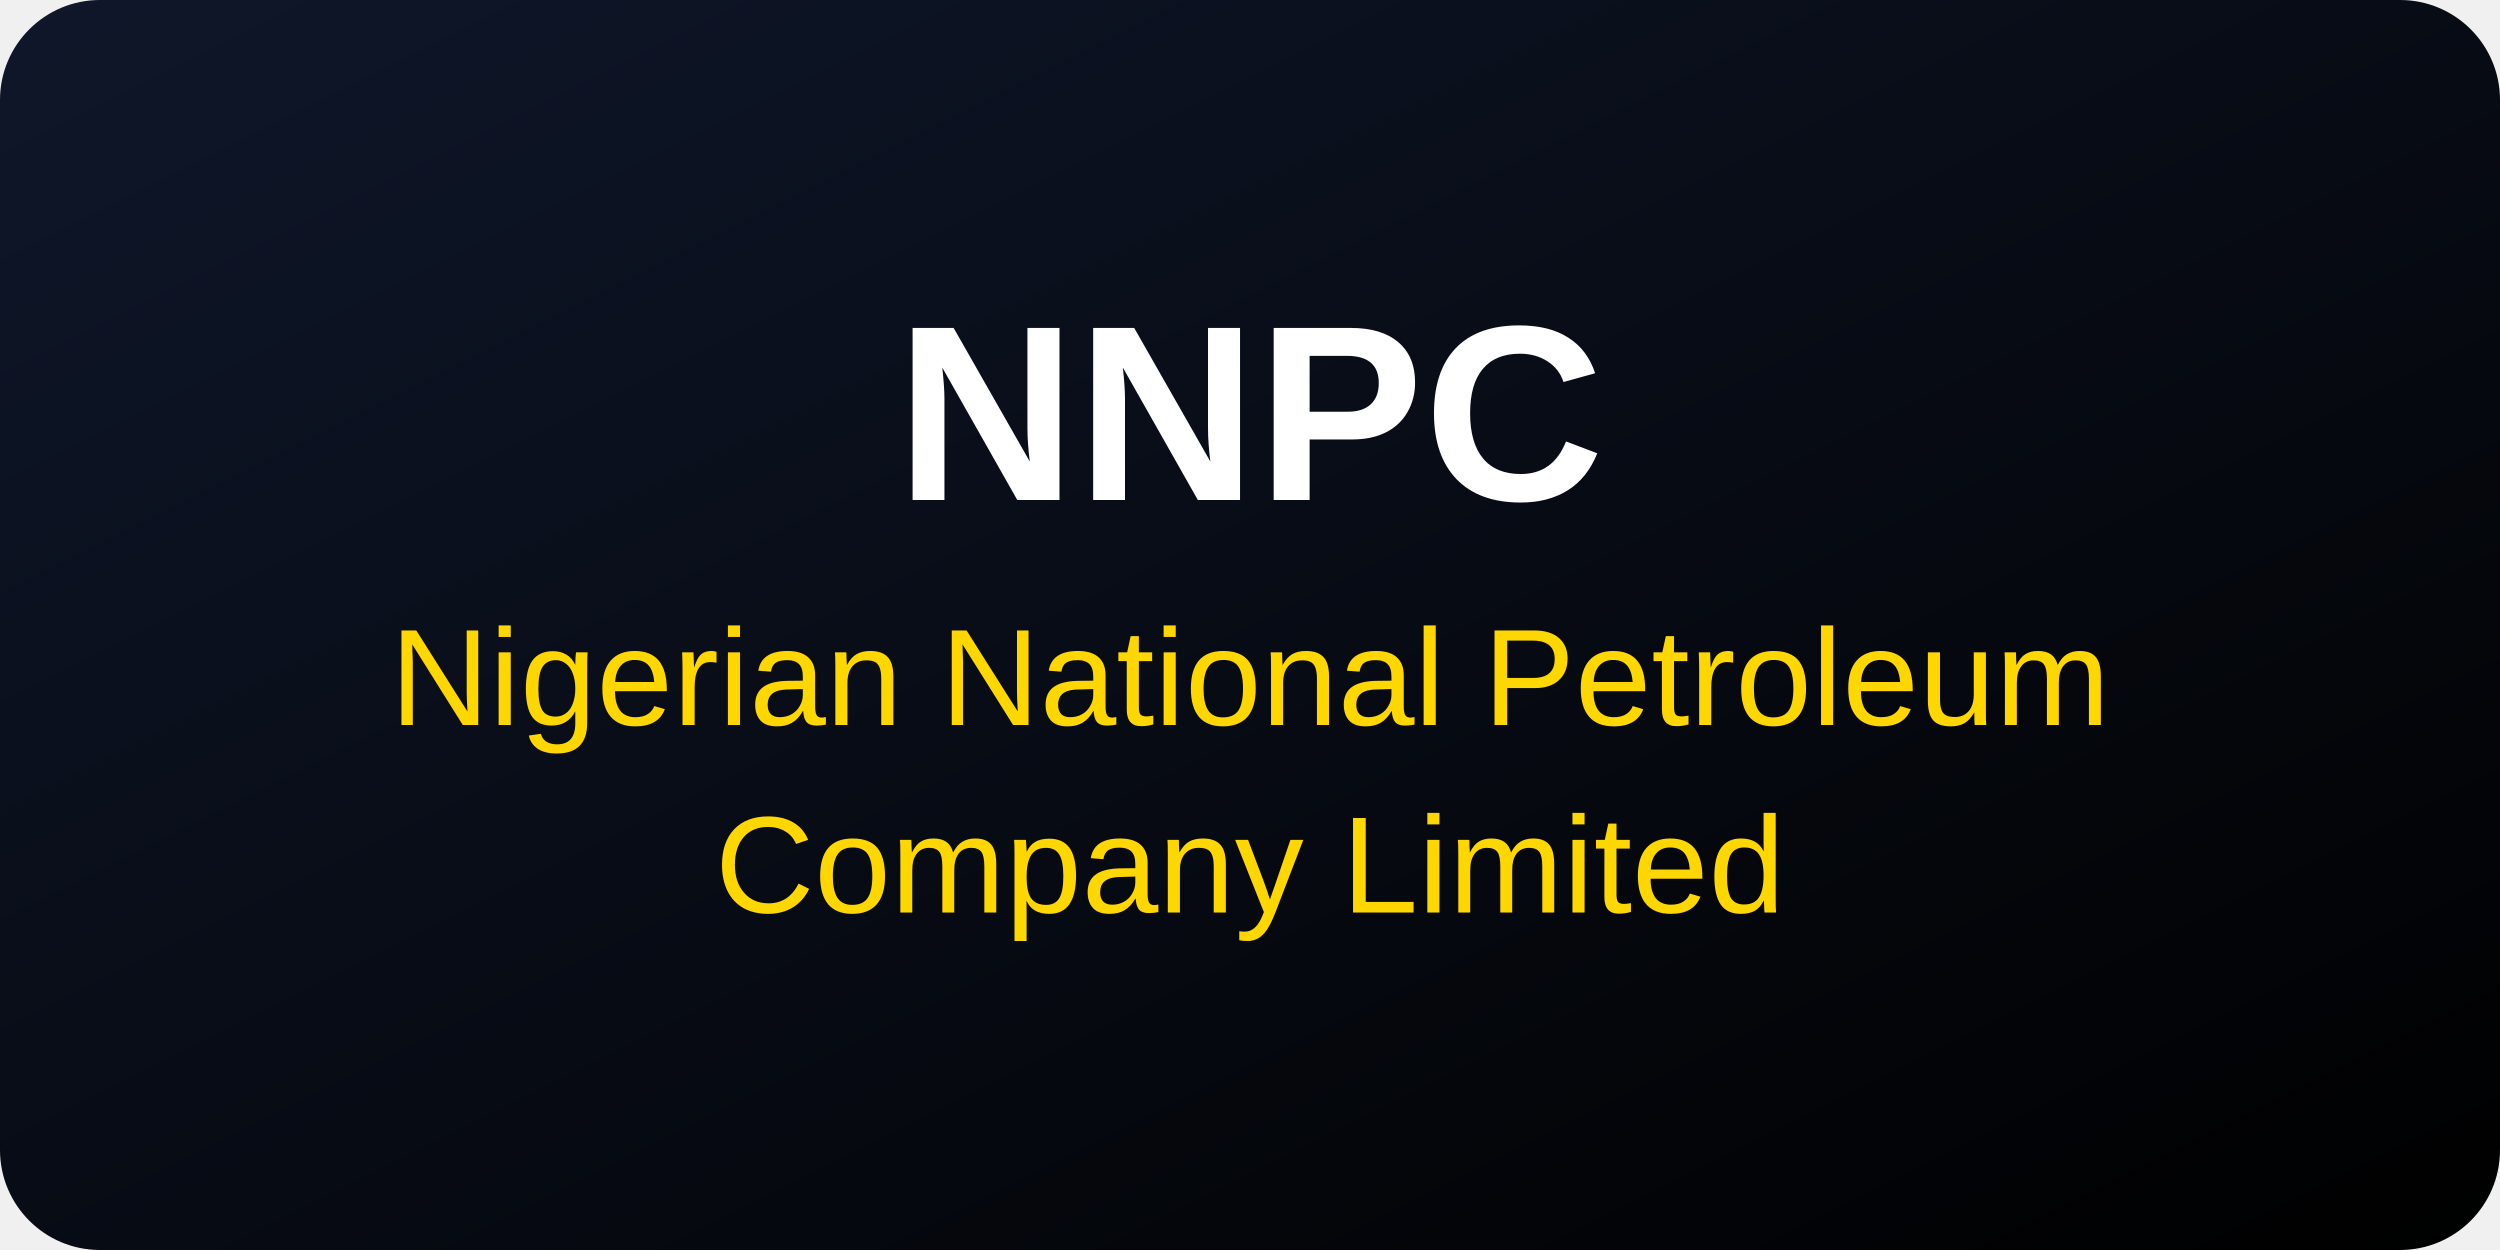
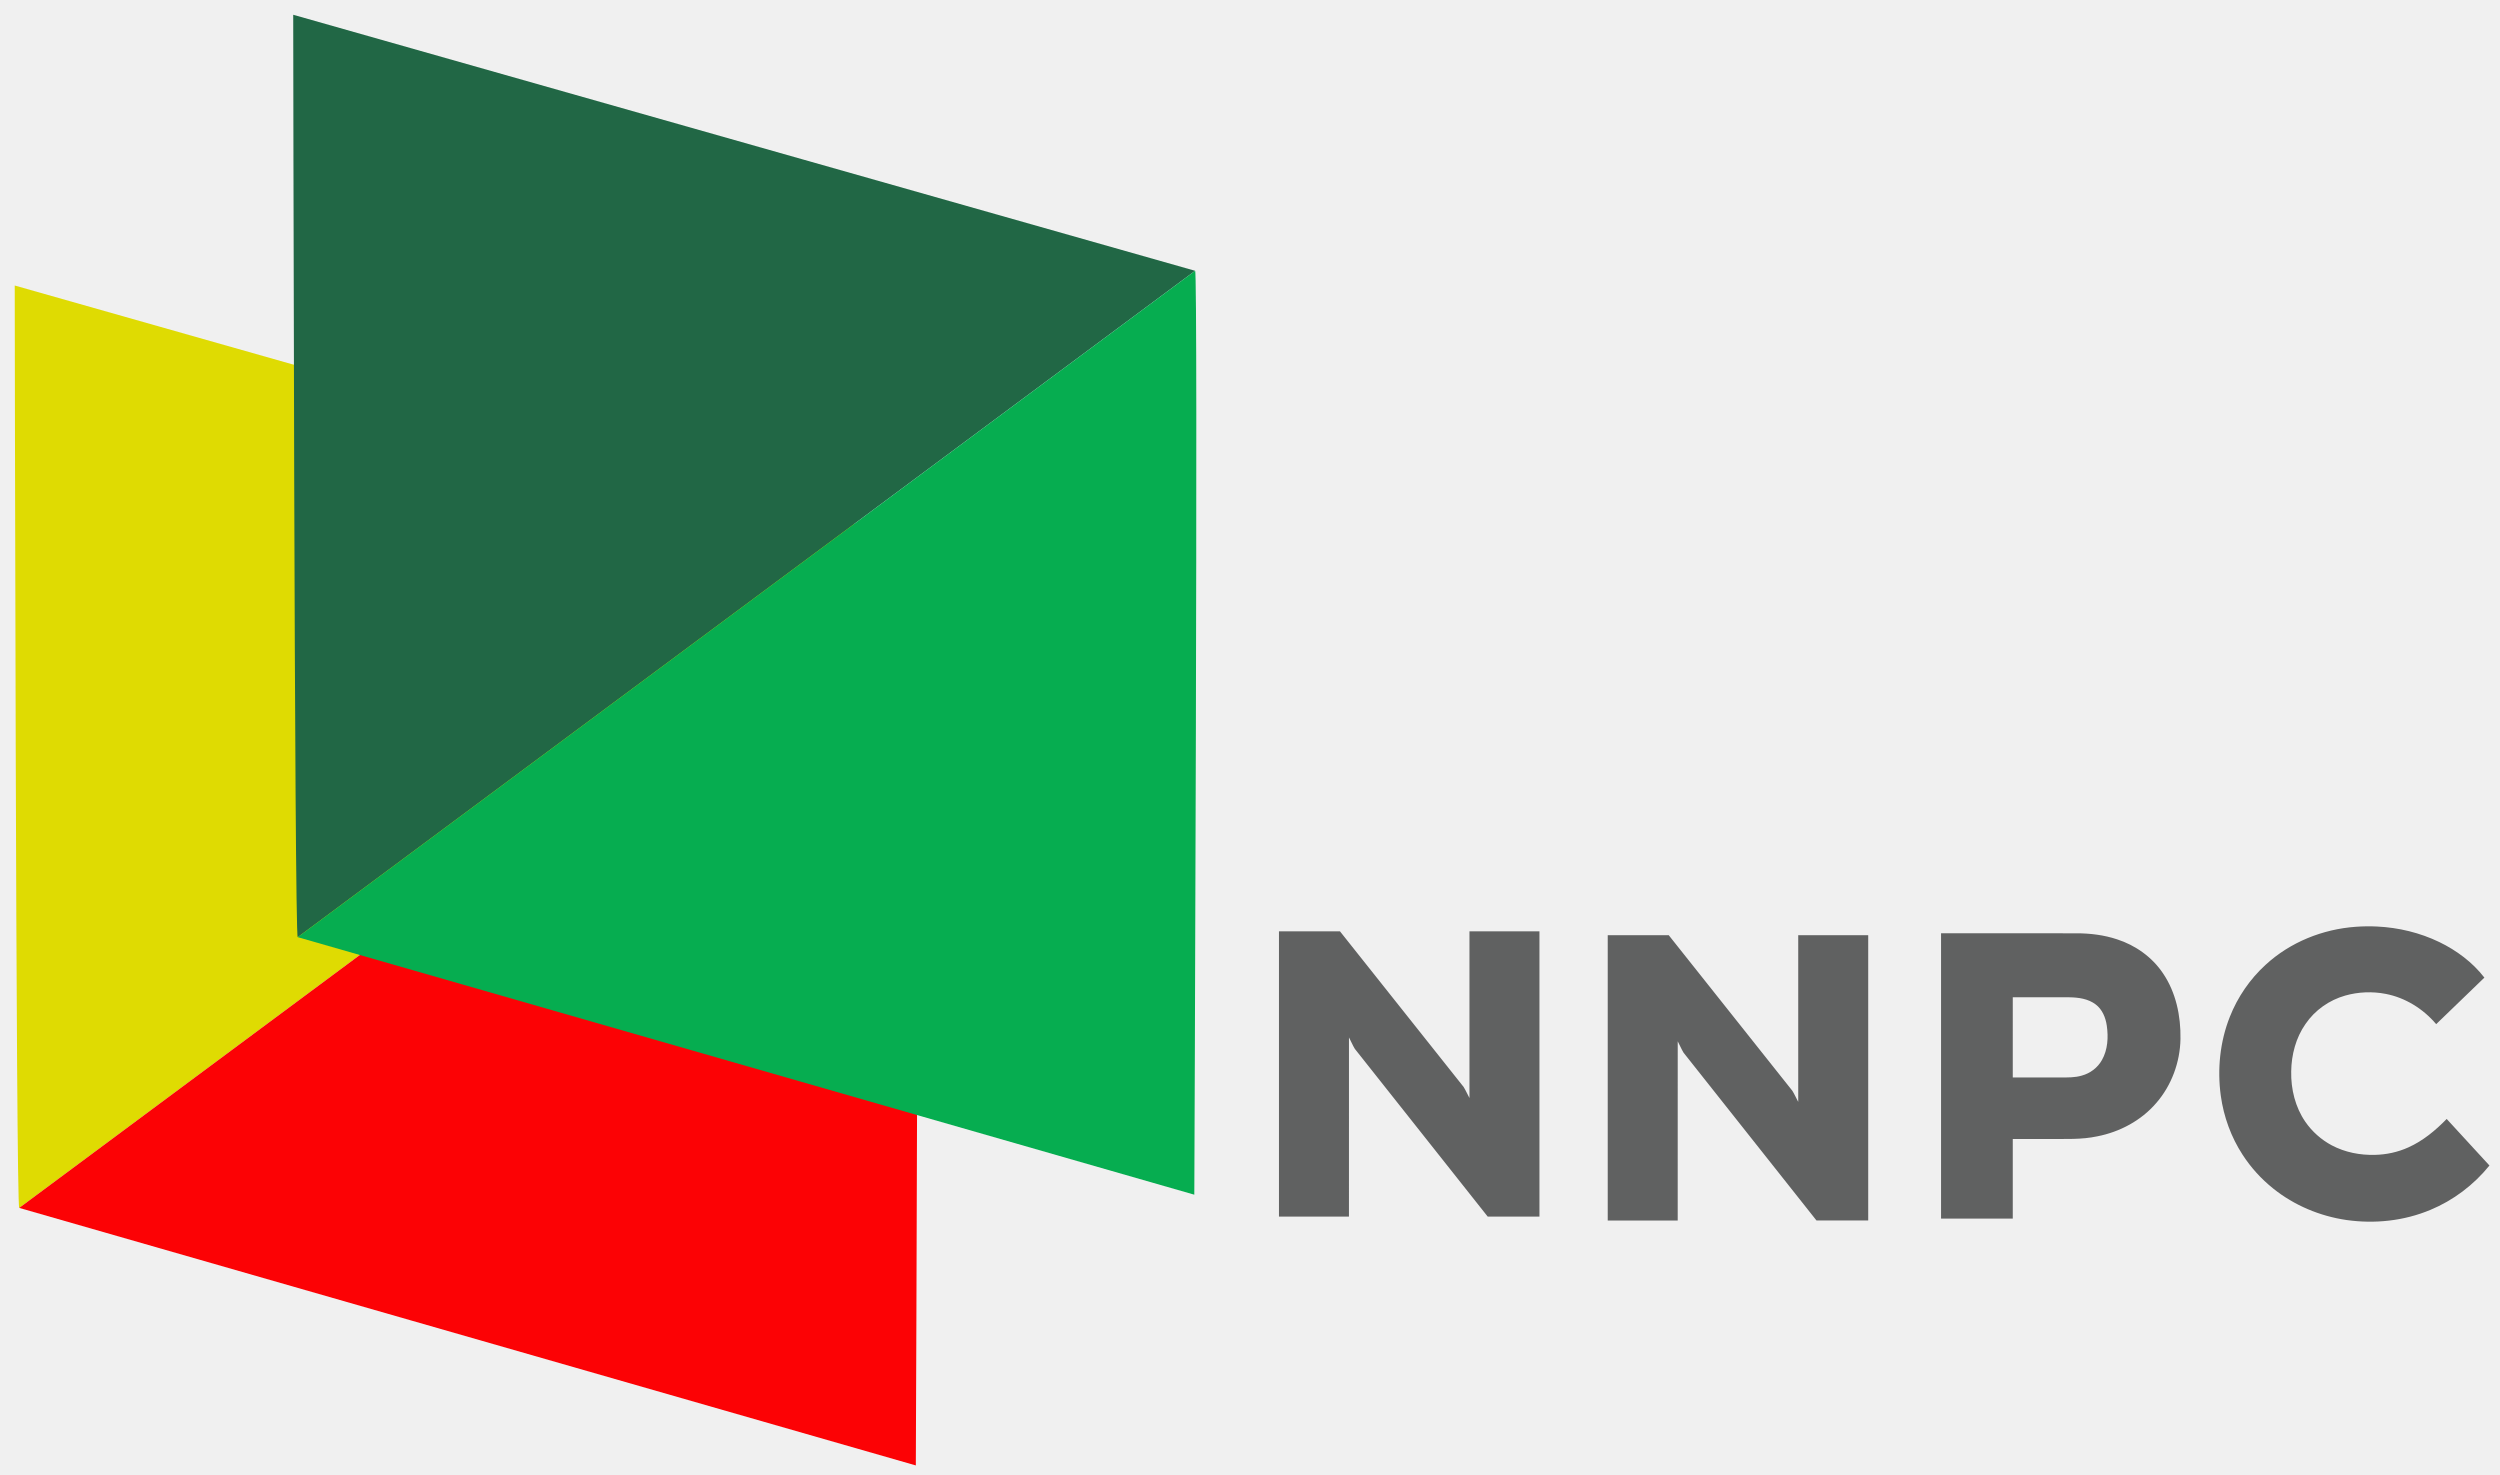
- <svg xmlns="http://www.w3.org/2000/svg" viewBox="0 0 200 100">
-   <defs>
-     <linearGradient id="nnpcGrad" x1="0%" y1="0%" x2="100%" y2="100%">
-       <stop offset="0%" style="stop-color:#0F172A;stop-opacity:1" />
-       <stop offset="100%" style="stop-color:#000000;stop-opacity:1" />
-     </linearGradient>
-   </defs>
-   <rect width="200" height="100" fill="url(#nnpcGrad)" rx="8" />
-   <text x="100" y="40" text-anchor="middle" font-size="20" font-weight="bold" fill="white" font-family="Arial, sans-serif">NNPC</text>
-   <text x="100" y="58" text-anchor="middle" font-size="11" fill="#FFD700" font-family="Arial, sans-serif">Nigerian National Petroleum</text>
-   <text x="100" y="73" text-anchor="middle" font-size="11" fill="#FFD700" font-family="Arial, sans-serif">Company Limited</text>
+ <svg xmlns="http://www.w3.org/2000/svg" width="100" height="59" viewBox="0 0 100 59" version="1.1" id="svg5">
+   <defs id="defs2" />
+   <g id="layer1">
+     <g id="g181" transform="matrix(0.1343858,0,0,0.1343858,35.92052,31.95126)">
+       <g aria-label="PICTURES" id="text21" style="font-weight:bold;font-size:19.05px;font-family:'Warner Bros. Sans';-inkscape-font-specification:'Warner Bros. Sans Bold';display:inline;fill:#031272;fill-opacity:1;stroke-width:0.36;stop-color:#000000" transform="matrix(3.77953,0,0,3.77953,1517.549,332.2664)" />
+       <g id="Discovery_Family_Logo_1_" style="fill:#000000" transform="matrix(22.87172,0,0,22.87172,-5756.433,-830.1526)" />
+       <g id="#2b9bccff-4" style="fill:#ff0000;fill-opacity:1" transform="matrix(1.062465,0,0,1.062465,-192.1491,-775.251)" />
+       <g id="g130" transform="matrix(0.8892108,0,0,0.8892108,21.73875,-34.80627)">
+         <path style="color:#000000;fill:#dfdb02;fill-opacity:1;stroke-width:0.934;-inkscape-stroke:none" d="M -18.216,-46.967 -318.604,176.09 c -1.132,0.58 -1.509,-308.756 -1.509,-308.756 z" id="path163-8" />
+         <path style="color:#000000;fill:#fc0205;fill-opacity:1;stroke-width:0.934;-inkscape-stroke:none" d="M -318.604,176.09 -18.212,-46.964 c 1.041,-0.731 -0.273,309.259 -0.273,309.259 z" id="path163-9-9" />
+         <path style="color:#000000;fill:#216745;fill-opacity:1;stroke-width:0.934;-inkscape-stroke:none" d="M 75.002,-137.595 -225.386,85.461 c -1.132,0.58 -1.509,-308.756 -1.509,-308.756 z" id="path163" />
+         <path style="color:#000000;fill:#06ad50;fill-opacity:1;stroke-width:0.934;-inkscape-stroke:none" d="M -225.386,85.461 75.006,-137.592 c 1.041,-0.731 -0.273,309.259 -0.273,309.259 z" id="path163-9" />
+         <g id="#000000ff" transform="matrix(0.2033959,0,0,0.2131499,94.78386,77.12815)">
+           <path id="path7-7" style="fill:#606161;fill-opacity:1;stroke-width:0.265" d="m -232.711,239.691 c -3.054,-0.15 -6.116,-0.108 -9.16,0.119 -14.017,1.016 -27.885,6.493 -38.484,16.271 -6.595,6.033 -11.862,13.661 -15.205,22.141 -4.209,10.578 -5.413,22.365 -3.865,33.682 1.242,8.993 4.419,17.699 9.312,25.205 3.548,5.487 7.977,10.334 12.998,14.359 9.069,7.294 20.038,11.837 31.338,13.486 12.031,1.712 24.532,0.405 35.834,-4.332 9.704,-4.025 18.434,-10.587 25.182,-18.928 -6.079,-6.629 -12.166,-13.248 -18.25,-19.871 -4.772,4.903 -10.127,9.336 -16.307,12.113 -4.507,2.049 -9.404,3.112 -14.311,3.215 -6.336,0.171 -12.777,-1.068 -18.457,-4.082 -4.442,-2.373 -8.367,-5.836 -11.287,-10.076 -4.248,-6.177 -6.16,-13.892 -6.002,-21.453 0.093,-7.156 2.013,-14.404 6.082,-20.215 4.046,-5.985 10.223,-10.244 16.953,-12.154 5.622,-1.601 11.596,-1.834 17.322,-0.723 8.294,1.609 15.942,6.311 21.523,12.912 6.86,-6.62 13.717,-13.243 20.576,-19.863 -5.112,-6.593 -11.886,-11.606 -19.207,-15.158 -8.336,-4.028 -17.425,-6.198 -26.586,-6.648 z m -468.688,2.066 v 121.756 h 29.869 c 0.005,-25.498 -0.01,-50.996 0.008,-76.494 0.866,1.606 1.549,3.326 2.498,4.881 18.898,23.878 37.825,47.739 56.73,71.611 7.357,0.005 14.715,0.002 22.072,0.002 V 241.758 h -29.871 c 0.003,23.712 0.003,47.425 0,71.135 -0.853,-1.56 -1.562,-3.21 -2.49,-4.721 -17.583,-22.144 -35.179,-44.278 -52.768,-66.414 -8.683,0.003 -17.366,0 -26.049,0 z m 282.58,0.826 v 121.756 h 30.611 v -33.973 h 15.438 c 6.9,-0.049 13.876,0.337 20.678,-1.133 9.56,-1.875 18.687,-6.709 25.143,-14.24 6.485,-7.455 10.141,-17.343 10.316,-27.301 0.173,-9.778 -1.92,-19.886 -7.451,-28.012 -4.651,-6.963 -11.78,-11.989 -19.602,-14.521 -5.603,-1.859 -11.519,-2.577 -17.393,-2.574 -19.248,-0.005 -38.493,-0.002 -57.74,-0.002 z m -142.262,0.826 v 121.754 h 29.867 c 0.005,-25.498 -0.01,-50.996 0.008,-76.494 0.866,1.606 1.549,3.328 2.498,4.883 18.898,23.878 37.825,47.737 56.73,71.609 7.357,0.005 14.715,0.002 22.072,0.002 v -121.754 h -29.871 c 0.003,23.712 0.003,47.425 0,71.135 -0.853,-1.56 -1.56,-3.212 -2.488,-4.723 -17.583,-22.144 -35.179,-44.276 -52.768,-66.412 -8.683,0.003 -17.366,0 -26.049,0 z m 172.875,26.479 c 8.056,0.005 16.114,-0.015 24.17,0.012 3.888,0.057 8.032,0.617 11.234,3.062 2.793,2.112 4.228,5.59 4.717,9.018 0.72,4.946 0.439,10.297 -2.072,14.705 -1.823,3.286 -5.02,5.657 -8.568,6.627 -2.916,0.872 -5.98,0.81 -8.986,0.799 h -20.496 c 0,-11.406 -6.4e-4,-22.816 0.002,-34.223 z" transform="matrix(3.855954,0,0,3.6795,2745.307,-859.5505)" />
+         </g>
+       </g>
+     </g>
+   </g>
</svg>
